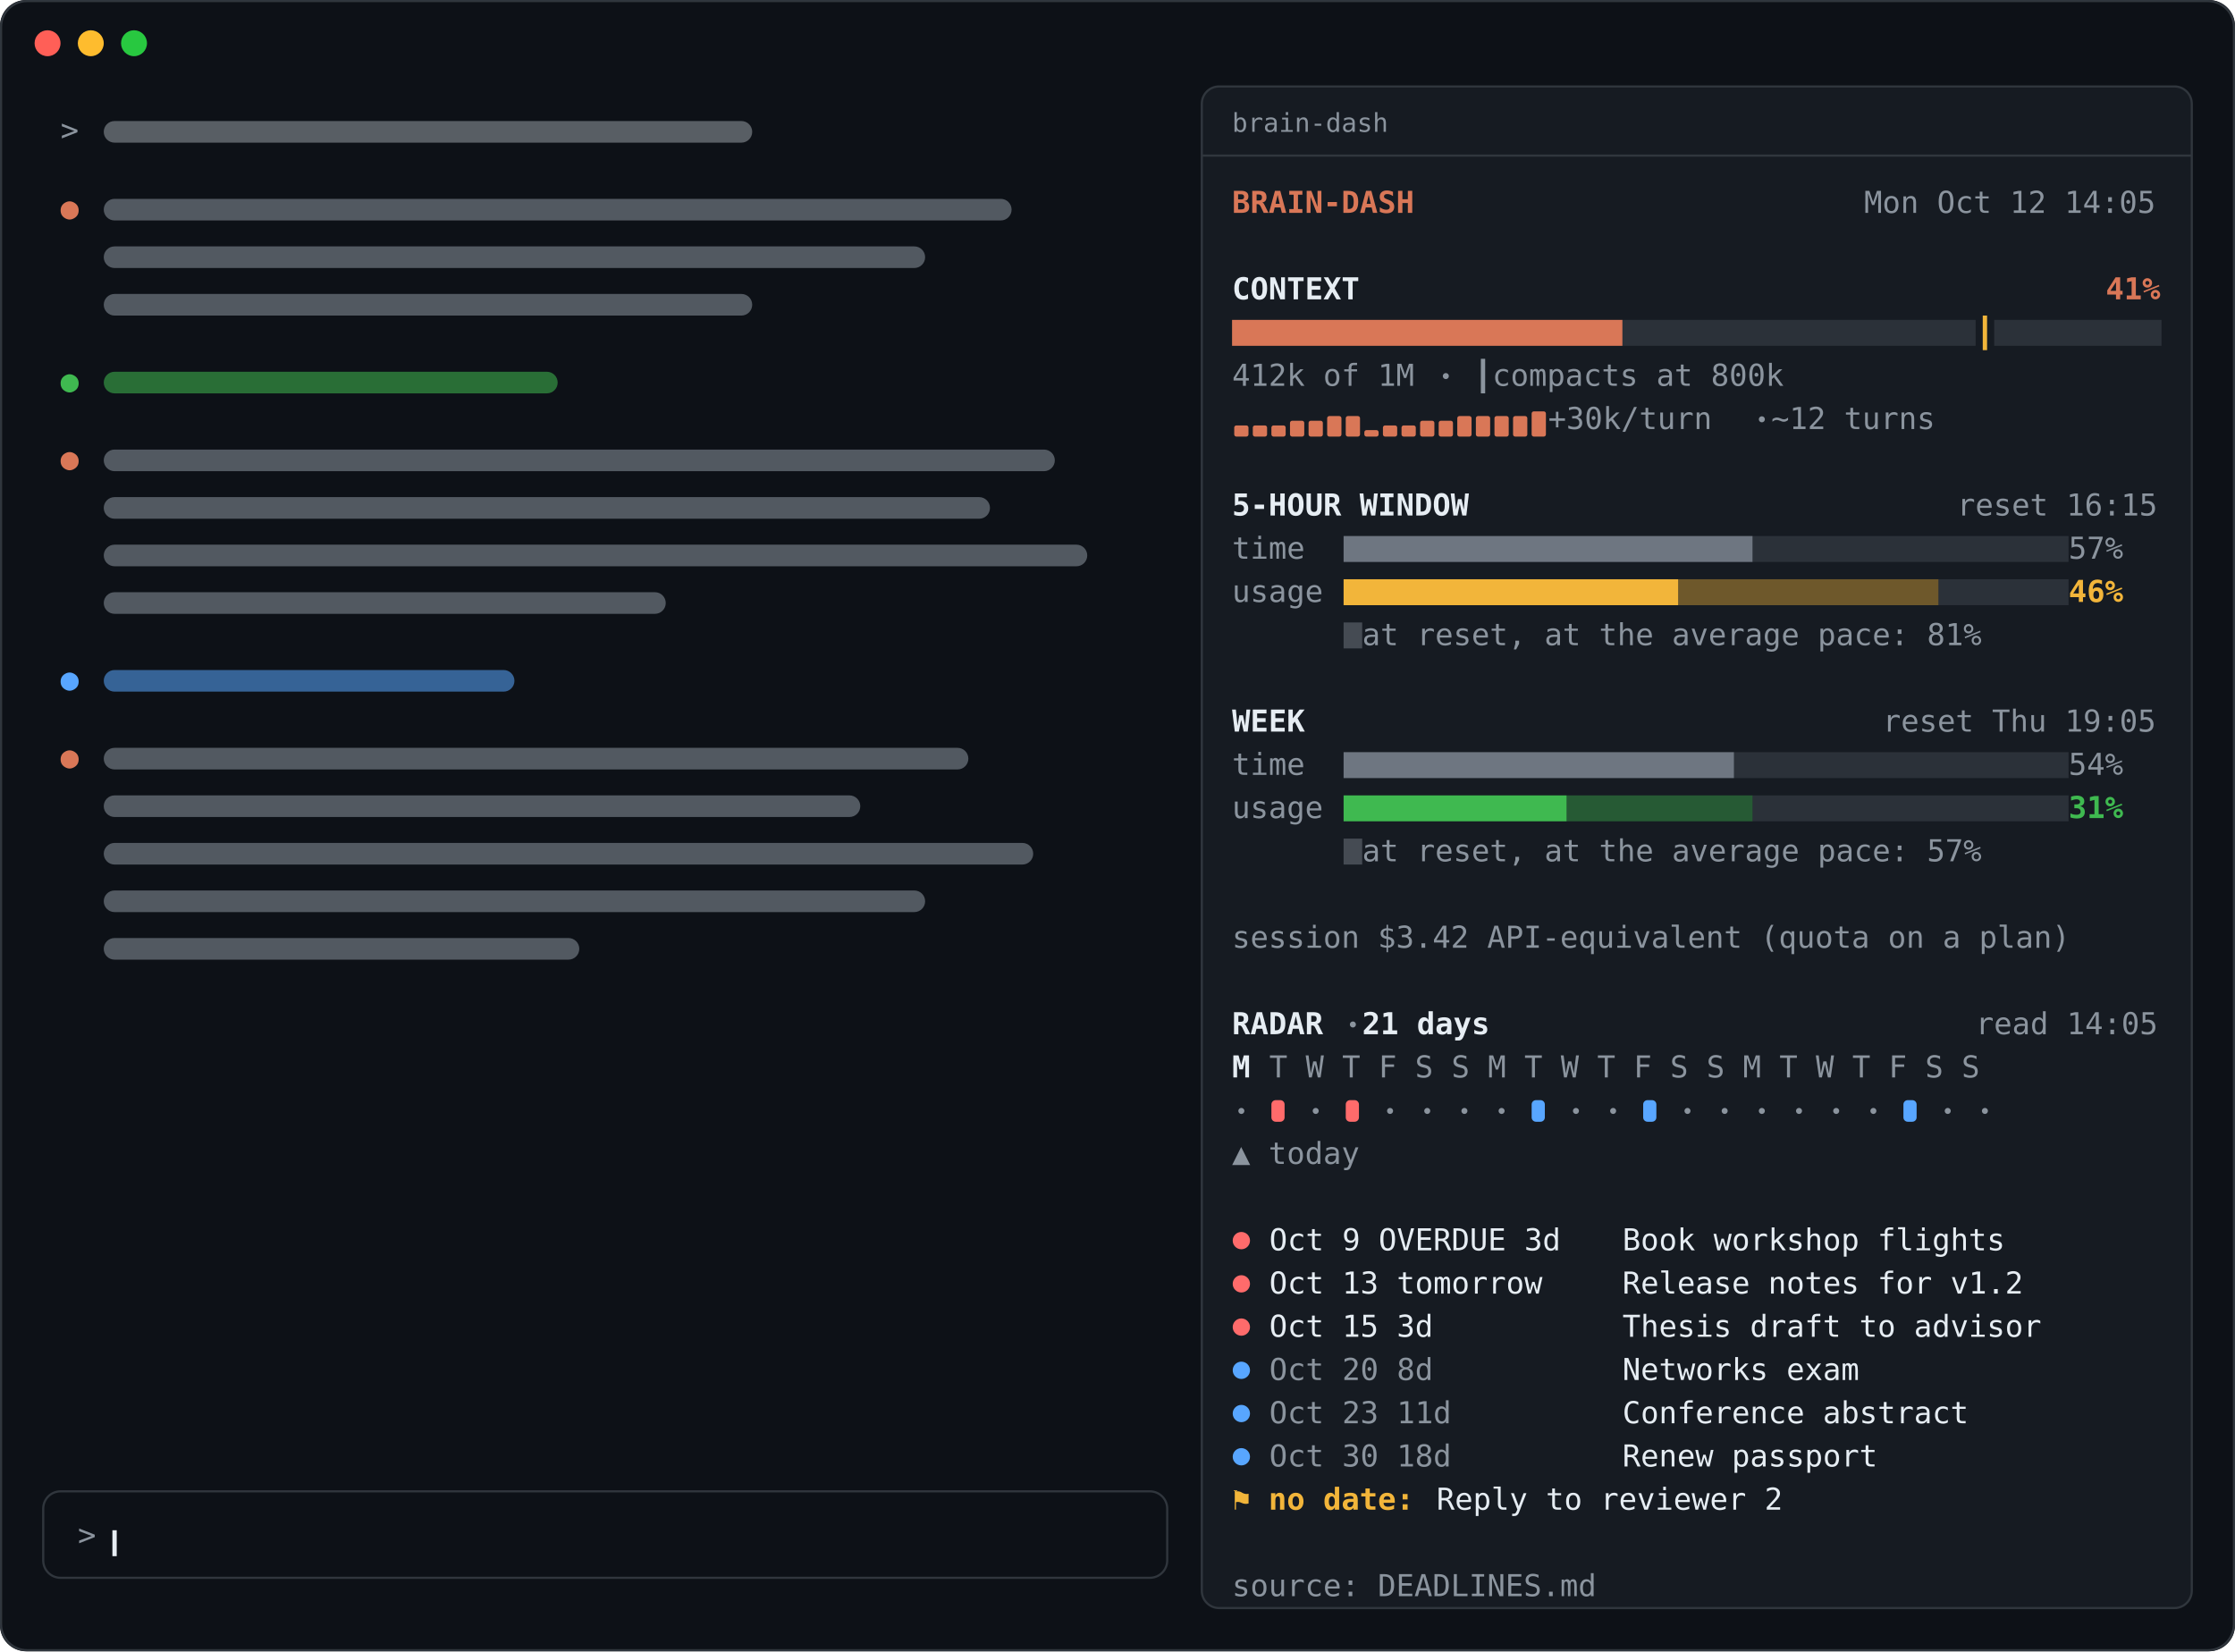
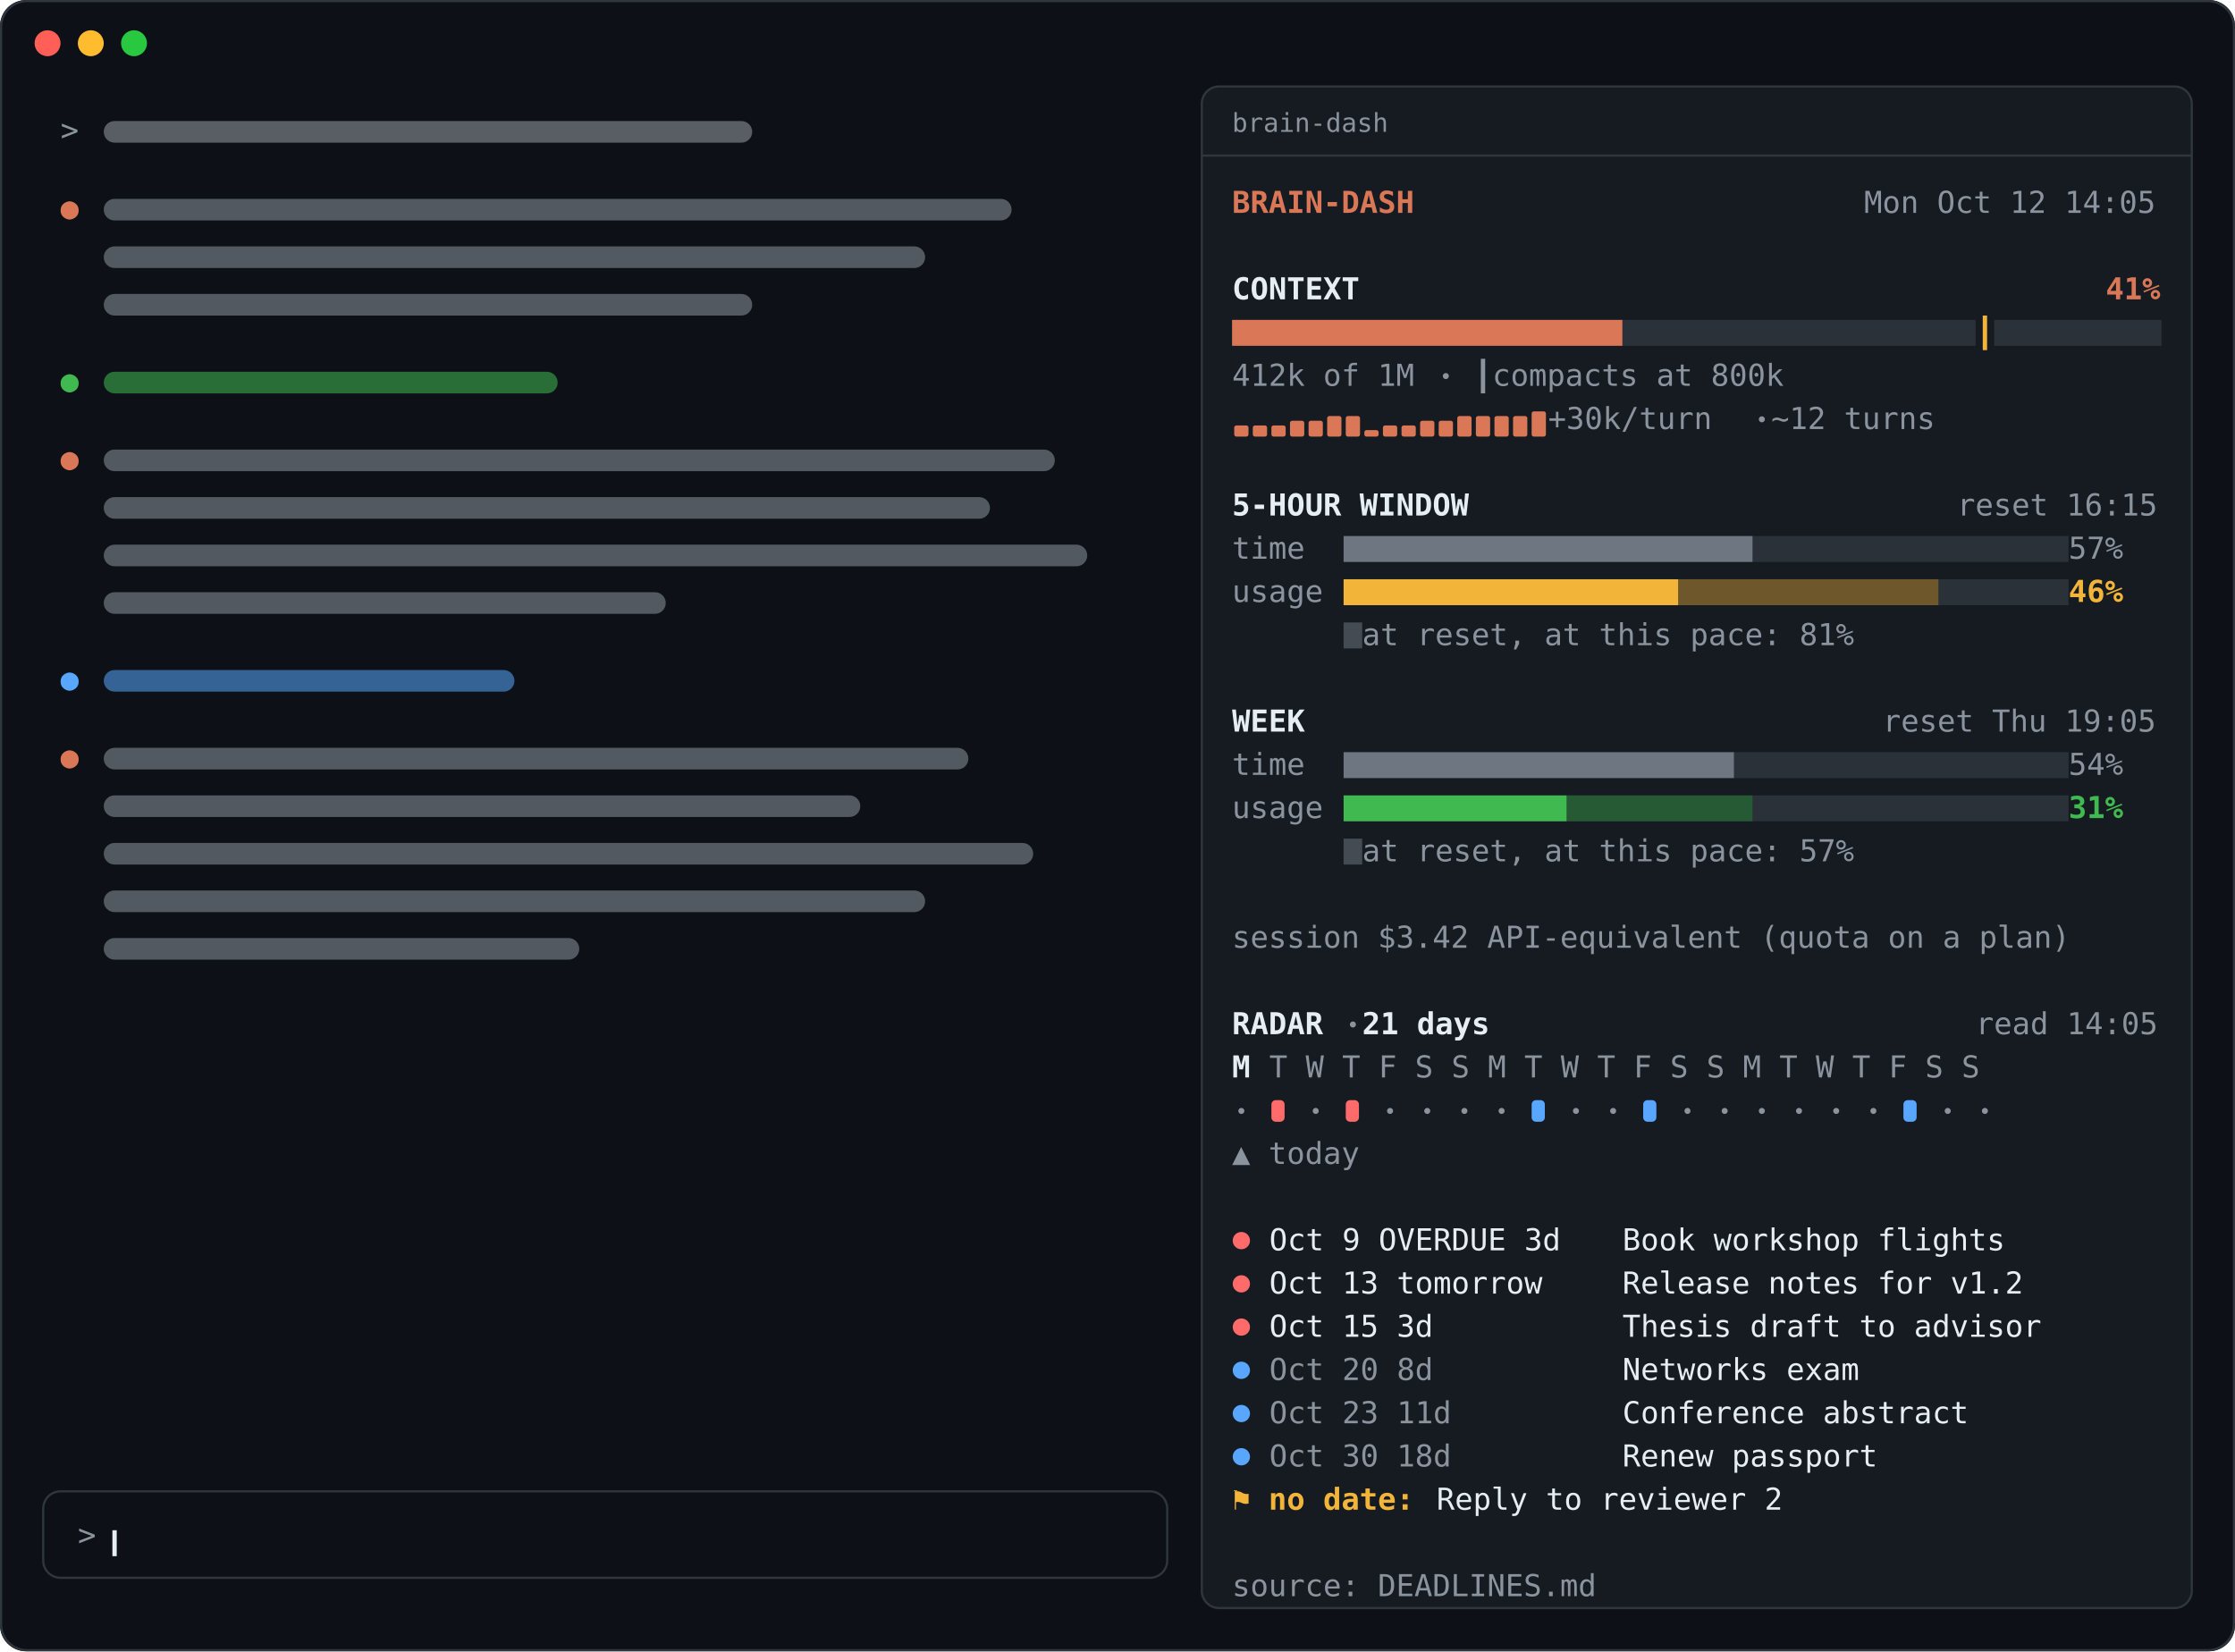
<svg xmlns="http://www.w3.org/2000/svg" width="1034" height="764" viewBox="0 0 1034 764" font-family="'JetBrains Mono','SF Mono','Cascadia Mono',Menlo,Consolas,'DejaVu Sans Mono',monospace" font-size="14">
  <rect width="1034" height="764" rx="12" fill="#0d1117" />
  <rect x="0.5" y="0.5" width="1033" height="763" rx="12" fill="none" stroke="#30363d" />
  <circle cx="22" cy="20" r="6" fill="#ff5f57" />
  <circle cx="42" cy="20" r="6" fill="#febc2e" />
  <circle cx="62" cy="20" r="6" fill="#28c840" />
  <text x="28" y="65" fill="#8b949e">&gt;</text>
  <rect x="48" y="56" width="300" height="10" rx="5" fill="#e6edf3" opacity="0.35" />
  <text x="28" y="101" fill="#d97757">●</text>
  <rect x="48" y="92" width="420" height="10" rx="5" fill="#8b949e" opacity="0.55" />
  <rect x="48" y="114" width="380" height="10" rx="5" fill="#8b949e" opacity="0.55" />
  <rect x="48" y="136" width="300" height="10" rx="5" fill="#8b949e" opacity="0.55" />
  <text x="28" y="181" fill="#3fb950">●</text>
  <rect x="48" y="172" width="210" height="10" rx="5" fill="#3fb950" opacity="0.55" />
  <text x="28" y="217" fill="#d97757">●</text>
  <rect x="48" y="208" width="440" height="10" rx="5" fill="#8b949e" opacity="0.55" />
  <rect x="48" y="230" width="410" height="10" rx="5" fill="#8b949e" opacity="0.55" />
  <rect x="48" y="252" width="455" height="10" rx="5" fill="#8b949e" opacity="0.55" />
  <rect x="48" y="274" width="260" height="10" rx="5" fill="#8b949e" opacity="0.55" />
  <text x="28" y="319" fill="#58a6ff">●</text>
  <rect x="48" y="310" width="190" height="10" rx="5" fill="#58a6ff" opacity="0.55" />
  <text x="28" y="355" fill="#d97757">●</text>
  <rect x="48" y="346" width="400" height="10" rx="5" fill="#8b949e" opacity="0.55" />
  <rect x="48" y="368" width="350" height="10" rx="5" fill="#8b949e" opacity="0.55" />
  <rect x="48" y="390" width="430" height="10" rx="5" fill="#8b949e" opacity="0.55" />
  <rect x="48" y="412" width="380" height="10" rx="5" fill="#8b949e" opacity="0.55" />
  <rect x="48" y="434" width="220" height="10" rx="5" fill="#8b949e" opacity="0.55" />
  <rect x="20" y="690" width="520" height="40" rx="8" fill="none" stroke="#30363d" />
  <text x="36" y="715" fill="#8b949e">&gt;</text>
  <rect x="52" y="708" width="2" height="12" fill="#e6edf3" />
  <rect x="556" y="40" width="458" height="704" rx="8" fill="#161b22" stroke="#30363d" />
  <text x="570" y="61" fill="#8b949e" font-size="12">brain-dash</text>
  <line x1="556" y1="72" x2="1014" y2="72" stroke="#30363d" />
  <text x="570.0 578.6 587.2 595.8 604.4 613.0 621.6 630.2 638.8 647.4" y="98.5" fill="#d97757" font-weight="700">BRAIN-DASH</text>
  <text x="862.4 871.0 879.6 888.2 896.8 905.4 914.0 922.6 931.2 939.8 948.4 957.0 965.6 974.2 982.8 991.4" y="98.5" fill="#8b949e">Mon Oct 12 14:05</text>
  <text x="570.0 578.6 587.2 595.8 604.4 613.0 621.6" y="138.5" fill="#e6edf3" font-weight="700">CONTEXT</text>
  <text x="974.2 982.8 991.4" y="138.5" fill="#d97757" font-weight="700">41%</text>
  <rect x="570.0" y="148" width="180.6" height="12" fill="#d97757" />
  <rect x="750.6" y="148" width="163.4" height="12" fill="#8b949e" opacity="0.18" />
  <rect x="917.3" y="146" width="2" height="16" fill="#f2b53a" />
  <rect x="922.6" y="148" width="77.4" height="12" fill="#8b949e" opacity="0.18" />
  <text x="570.0 578.6 587.2 595.8 604.4 613.0 621.6 630.2 638.8 647.4 656.0" y="178.5" fill="#8b949e">412k of 1M </text>
  <circle cx="668.9" cy="174" r="1.4" fill="#8b949e" />
  <rect x="685.1" y="166" width="2" height="16" fill="#8b949e" />
  <text x="690.4 699.0 707.6 716.2 724.8 733.4 742.0 750.6 759.2 767.8 776.4 785.0 793.6 802.2 810.8 819.4 828.0" y="178.5" fill="#8b949e"> compacts at 800k</text>
  <rect x="571" y="196.833" width="6.6" height="5.167" rx="1" fill="#d97757" />
  <rect x="579.6" y="196.833" width="6.6" height="5.167" rx="1" fill="#d97757" />
  <rect x="588.2" y="196.833" width="6.6" height="5.167" rx="1" fill="#d97757" />
  <rect x="596.8" y="194.667" width="6.6" height="7.333" rx="1" fill="#d97757" />
  <rect x="605.4" y="194.667" width="6.6" height="7.333" rx="1" fill="#d97757" />
  <rect x="614" y="192.5" width="6.6" height="9.5" rx="1" fill="#d97757" />
  <rect x="622.6" y="192.5" width="6.6" height="9.5" rx="1" fill="#d97757" />
  <rect x="631.2" y="199" width="6.6" height="3" rx="1" fill="#d97757" />
  <rect x="639.8" y="196.833" width="6.6" height="5.167" rx="1" fill="#d97757" />
  <rect x="648.4" y="196.833" width="6.6" height="5.167" rx="1" fill="#d97757" />
  <rect x="657" y="194.667" width="6.6" height="7.333" rx="1" fill="#d97757" />
  <rect x="665.6" y="194.667" width="6.6" height="7.333" rx="1" fill="#d97757" />
  <rect x="674.2" y="192.5" width="6.6" height="9.5" rx="1" fill="#d97757" />
  <rect x="682.8" y="192.5" width="6.6" height="9.5" rx="1" fill="#d97757" />
  <rect x="691.4" y="192.5" width="6.6" height="9.5" rx="1" fill="#d97757" />
  <rect x="700" y="192.5" width="6.6" height="9.5" rx="1" fill="#d97757" />
  <rect x="708.6" y="190.333" width="6.6" height="11.667" rx="1" fill="#d97757" />
  <text x="716.2 724.8 733.4 742.0 750.6 759.2 767.8 776.4 785.0 793.6 802.2" y="198.5" fill="#8b949e"> +30k/turn </text>
  <circle cx="815.1" cy="194" r="1.4" fill="#8b949e" />
  <text x="819.4 828.0 836.6 845.2 853.8 862.4 871.0 879.6 888.2 896.8" y="198.5" fill="#8b949e"> ~12 turns</text>
  <text x="570.0 578.6 587.2 595.8 604.4 613.0 621.6 630.2 638.8 647.4 656.0 664.6 673.2" y="238.5" fill="#e6edf3" font-weight="700">5-HOUR WINDOW</text>
  <text x="905.4 914.0 922.6 931.2 939.8 948.4 957.0 965.6 974.2 982.8 991.4" y="238.5" fill="#8b949e">reset 16:15</text>
  <text x="570.0 578.6 587.2 595.8 604.4 613.0" y="258.5" fill="#8b949e">time  </text>
  <rect x="621.6" y="248" width="189.2" height="12" fill="#6e7681" />
  <rect x="810.8" y="248" width="146.2" height="12" fill="#8b949e" opacity="0.18" />
  <text x="957.0 965.6 974.2 982.8 991.4" y="258.5" fill="#8b949e">  57%</text>
  <text x="570.0 578.6 587.2 595.8 604.4 613.0" y="278.5" fill="#8b949e">usage </text>
  <rect x="621.6" y="268" width="154.8" height="12" fill="#f2b53a" />
  <rect x="776.4" y="268" width="120.4" height="12" fill="#f2b53a" opacity="0.4" />
  <rect x="896.8" y="268" width="60.2" height="12" fill="#8b949e" opacity="0.18" />
  <text x="957.0 965.6 974.2 982.8 991.4" y="278.5" fill="#f2b53a" font-weight="700">  46%</text>
  <rect x="621.6" y="288" width="8.6" height="12" fill="#8b949e" opacity="0.4" />
-   <text x="630.2 638.8 647.4 656.0 664.6 673.2 681.8 690.4 699.0 707.6 716.2 724.8 733.4 742.0 750.6 759.2 767.8 776.4 785.0 793.6 802.2 810.8 819.4 828.0 836.6 845.2 853.8 862.4 871.0 879.6 888.2 896.8 905.4 914.0 922.6" y="298.5" fill="#8b949e"> at reset, at the average pace: 81%</text>
+   <text x="630.2 638.8 647.4 656.0 664.6 673.2 681.8 690.4 699.0 707.6 716.2 724.8 733.4 742.0 750.6 759.2 767.8 776.4 785.0 793.6 802.2 810.8 819.4 828.0 836.6 845.2 853.8 862.4" y="298.5" fill="#8b949e"> at reset, at this pace: 81%</text>
  <text x="570.0 578.6 587.2 595.8" y="338.5" fill="#e6edf3" font-weight="700">WEEK</text>
  <text x="871.0 879.6 888.2 896.8 905.4 914.0 922.6 931.2 939.8 948.4 957.0 965.6 974.2 982.8 991.4" y="338.5" fill="#8b949e">reset Thu 19:05</text>
  <text x="570.0 578.6 587.2 595.8 604.4 613.0" y="358.5" fill="#8b949e">time  </text>
  <rect x="621.6" y="348" width="180.6" height="12" fill="#6e7681" />
  <rect x="802.2" y="348" width="154.8" height="12" fill="#8b949e" opacity="0.18" />
  <text x="957.0 965.6 974.2 982.8 991.4" y="358.5" fill="#8b949e">  54%</text>
  <text x="570.0 578.6 587.2 595.8 604.4 613.0" y="378.5" fill="#8b949e">usage </text>
  <rect x="621.6" y="368" width="103.2" height="12" fill="#3fb950" />
  <rect x="724.8" y="368" width="86.0" height="12" fill="#3fb950" opacity="0.4" />
  <rect x="810.8" y="368" width="146.2" height="12" fill="#8b949e" opacity="0.18" />
  <text x="957.0 965.6 974.2 982.8 991.4" y="378.5" fill="#3fb950" font-weight="700">  31%</text>
  <rect x="621.6" y="388" width="8.6" height="12" fill="#8b949e" opacity="0.4" />
-   <text x="630.2 638.8 647.4 656.0 664.6 673.2 681.8 690.4 699.0 707.6 716.2 724.8 733.4 742.0 750.6 759.2 767.8 776.4 785.0 793.6 802.2 810.8 819.4 828.0 836.6 845.2 853.8 862.4 871.0 879.6 888.2 896.8 905.4 914.0 922.6" y="398.5" fill="#8b949e"> at reset, at the average pace: 57%</text>
+   <text x="630.2 638.8 647.4 656.0 664.6 673.2 681.8 690.4 699.0 707.6 716.2 724.8 733.4 742.0 750.6 759.2 767.8 776.4 785.0 793.6 802.2 810.8 819.4 828.0 836.6 845.2 853.8 862.4" y="398.5" fill="#8b949e"> at reset, at this pace: 57%</text>
  <text x="570.0 578.6 587.2 595.8 604.4 613.0 621.6 630.2 638.8 647.4 656.0 664.6 673.2 681.8 690.4 699.0 707.6 716.2 724.8 733.4 742.0 750.6 759.2 767.8 776.4 785.0 793.6 802.2 810.8 819.4 828.0 836.6 845.2 853.8 862.4 871.0 879.6 888.2 896.8 905.4 914.0 922.6 931.2 939.8 948.4 957.0" y="438.5" fill="#8b949e">session $3.42 API-equivalent (quota on a plan)</text>
  <text x="570.0 578.6 587.2 595.8 604.4 613.0" y="478.5" fill="#e6edf3" font-weight="700">RADAR </text>
  <circle cx="625.9" cy="474" r="1.4" fill="#8b949e" />
  <text x="630.2 638.8 647.4 656.0 664.6 673.2 681.8 690.4" y="478.5" fill="#e6edf3" font-weight="700"> 21 days</text>
  <text x="914.0 922.6 931.2 939.8 948.4 957.0 965.6 974.2 982.8 991.4" y="478.5" fill="#8b949e">read 14:05</text>
  <text x="570.0 578.6" y="498.5" fill="#e6edf3" font-weight="700">M </text>
  <text x="587.2 595.8 604.4 613.0 621.6 630.2 638.8 647.4 656.0 664.6 673.2 681.8 690.4 699.0 707.6 716.2 724.8 733.4 742.0 750.6 759.2 767.8 776.4 785.0 793.6 802.2 810.8 819.4 828.0 836.6 845.2 853.8 862.4 871.0 879.6 888.2 896.8 905.4 914.0 922.6" y="498.5" fill="#8b949e">T W T F S S M T W T F S S M T W T F S S </text>
  <circle cx="574.3" cy="514" r="1.4" fill="#8b949e" />
  <rect x="588.2" y="509" width="6.1" height="10" rx="2" fill="#ff6b6b" />
  <circle cx="608.7" cy="514" r="1.4" fill="#8b949e" />
  <rect x="622.6" y="509" width="6.1" height="10" rx="2" fill="#ff6b6b" />
  <circle cx="643.1" cy="514" r="1.4" fill="#8b949e" />
  <circle cx="660.3" cy="514" r="1.4" fill="#8b949e" />
  <circle cx="677.5" cy="514" r="1.4" fill="#8b949e" />
  <circle cx="694.7" cy="514" r="1.4" fill="#8b949e" />
  <rect x="708.6" y="509" width="6.1" height="10" rx="2" fill="#58a6ff" />
  <circle cx="729.1" cy="514" r="1.4" fill="#8b949e" />
  <circle cx="746.3" cy="514" r="1.4" fill="#8b949e" />
  <rect x="760.2" y="509" width="6.1" height="10" rx="2" fill="#58a6ff" />
  <circle cx="780.7" cy="514" r="1.4" fill="#8b949e" />
  <circle cx="797.9" cy="514" r="1.4" fill="#8b949e" />
  <circle cx="815.1" cy="514" r="1.4" fill="#8b949e" />
  <circle cx="832.3" cy="514" r="1.4" fill="#8b949e" />
  <circle cx="849.5" cy="514" r="1.4" fill="#8b949e" />
  <circle cx="866.7" cy="514" r="1.4" fill="#8b949e" />
  <rect x="880.6" y="509" width="6.1" height="10" rx="2" fill="#58a6ff" />
  <circle cx="901.1" cy="514" r="1.4" fill="#8b949e" />
  <circle cx="918.3" cy="514" r="1.4" fill="#8b949e" />
  <text x="570.0 578.6 587.2 595.8 604.4 613.0 621.6" y="538.5" fill="#8b949e">▲ today</text>
  <circle cx="574.3" cy="574" r="4" fill="#ff6b6b" />
  <text x="587.2 595.8 604.4 613.0 621.6 630.2 638.8 647.4 656.0 664.6 673.2 681.8 690.4 699.0 707.6 716.2 724.8 733.4 742.0" y="578.5" fill="#e6edf3">Oct 9 OVERDUE 3d   </text>
  <text x="750.6 759.2 767.8 776.4 785.0 793.6 802.2 810.8 819.4 828.0 836.6 845.2 853.8 862.4 871.0 879.6 888.2 896.8 905.4 914.0 922.6" y="578.5" fill="#e6edf3">Book workshop flights</text>
  <circle cx="574.3" cy="594" r="4" fill="#ff6b6b" />
  <text x="587.2 595.8 604.4 613.0 621.6 630.2 638.8 647.4 656.0 664.6 673.2 681.8 690.4 699.0 707.6 716.2 724.8 733.4 742.0" y="598.5" fill="#e6edf3">Oct 13 tomorrow    </text>
  <text x="750.6 759.2 767.8 776.4 785.0 793.6 802.2 810.8 819.4 828.0 836.6 845.2 853.8 862.4 871.0 879.6 888.2 896.8 905.4 914.0 922.6 931.2" y="598.5" fill="#e6edf3">Release notes for v1.2</text>
  <circle cx="574.3" cy="614" r="4" fill="#ff6b6b" />
  <text x="587.2 595.8 604.4 613.0 621.6 630.2 638.8 647.4 656.0 664.6 673.2 681.8 690.4 699.0 707.6 716.2 724.8 733.4 742.0" y="618.5" fill="#e6edf3">Oct 15 3d          </text>
  <text x="750.6 759.2 767.8 776.4 785.0 793.6 802.2 810.8 819.4 828.0 836.6 845.2 853.8 862.4 871.0 879.6 888.2 896.8 905.4 914.0 922.6 931.2 939.8" y="618.5" fill="#e6edf3">Thesis draft to advisor</text>
  <circle cx="574.3" cy="634" r="4" fill="#58a6ff" />
  <text x="587.2 595.8 604.4 613.0 621.6 630.2 638.8 647.4 656.0 664.6 673.2 681.8 690.4 699.0 707.6 716.2 724.8 733.4 742.0" y="638.5" fill="#8b949e">Oct 20 8d          </text>
  <text x="750.6 759.2 767.8 776.4 785.0 793.6 802.2 810.8 819.4 828.0 836.6 845.2 853.8" y="638.5" fill="#e6edf3">Networks exam</text>
  <circle cx="574.3" cy="654" r="4" fill="#58a6ff" />
  <text x="587.2 595.8 604.4 613.0 621.6 630.2 638.8 647.4 656.0 664.6 673.2 681.8 690.4 699.0 707.6 716.2 724.8 733.4 742.0" y="658.5" fill="#8b949e">Oct 23 11d         </text>
  <text x="750.6 759.2 767.8 776.4 785.0 793.6 802.2 810.8 819.4 828.0 836.6 845.2 853.8 862.4 871.0 879.6 888.2 896.8 905.4" y="658.5" fill="#e6edf3">Conference abstract</text>
  <circle cx="574.3" cy="674" r="4" fill="#58a6ff" />
  <text x="587.2 595.8 604.4 613.0 621.6 630.2 638.8 647.4 656.0 664.6 673.2 681.8 690.4 699.0 707.6 716.2 724.8 733.4 742.0" y="678.5" fill="#8b949e">Oct 30 18d         </text>
  <text x="750.6 759.2 767.8 776.4 785.0 793.6 802.2 810.8 819.4 828.0 836.6 845.2 853.8 862.4" y="678.5" fill="#e6edf3">Renew passport</text>
  <text x="570.0 578.6 587.2 595.8 604.4 613.0 621.6 630.2 638.8 647.4 656.0" y="698.5" fill="#f2b53a" font-weight="700">⚑ no date: </text>
  <text x="664.6 673.2 681.8 690.4 699.0 707.6 716.2 724.8 733.4 742.0 750.6 759.2 767.8 776.4 785.0 793.6 802.2 810.8 819.4" y="698.5" fill="#e6edf3">Reply to reviewer 2</text>
  <text x="570.0 578.6 587.2 595.8 604.4 613.0 621.6 630.2 638.8 647.4 656.0 664.6 673.2 681.8 690.4 699.0 707.6 716.2 724.8 733.4" y="738.5" fill="#8b949e">source: DEADLINES.md</text>
</svg>
